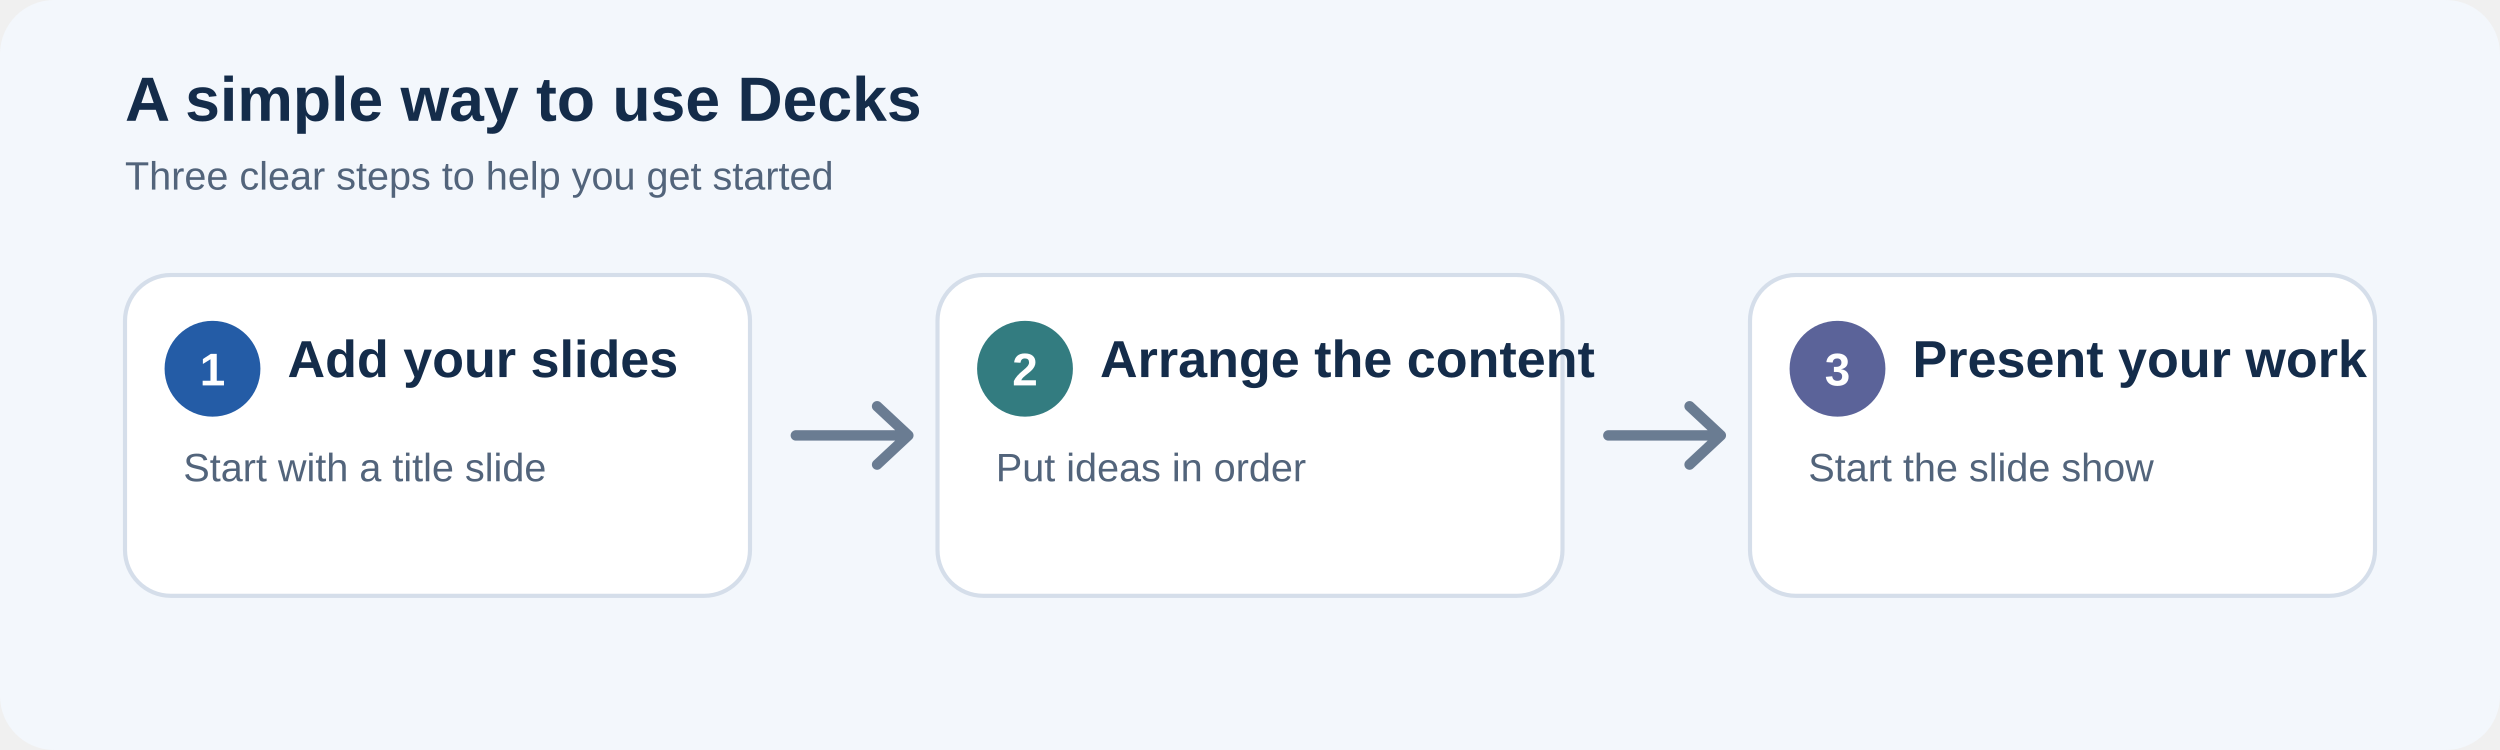
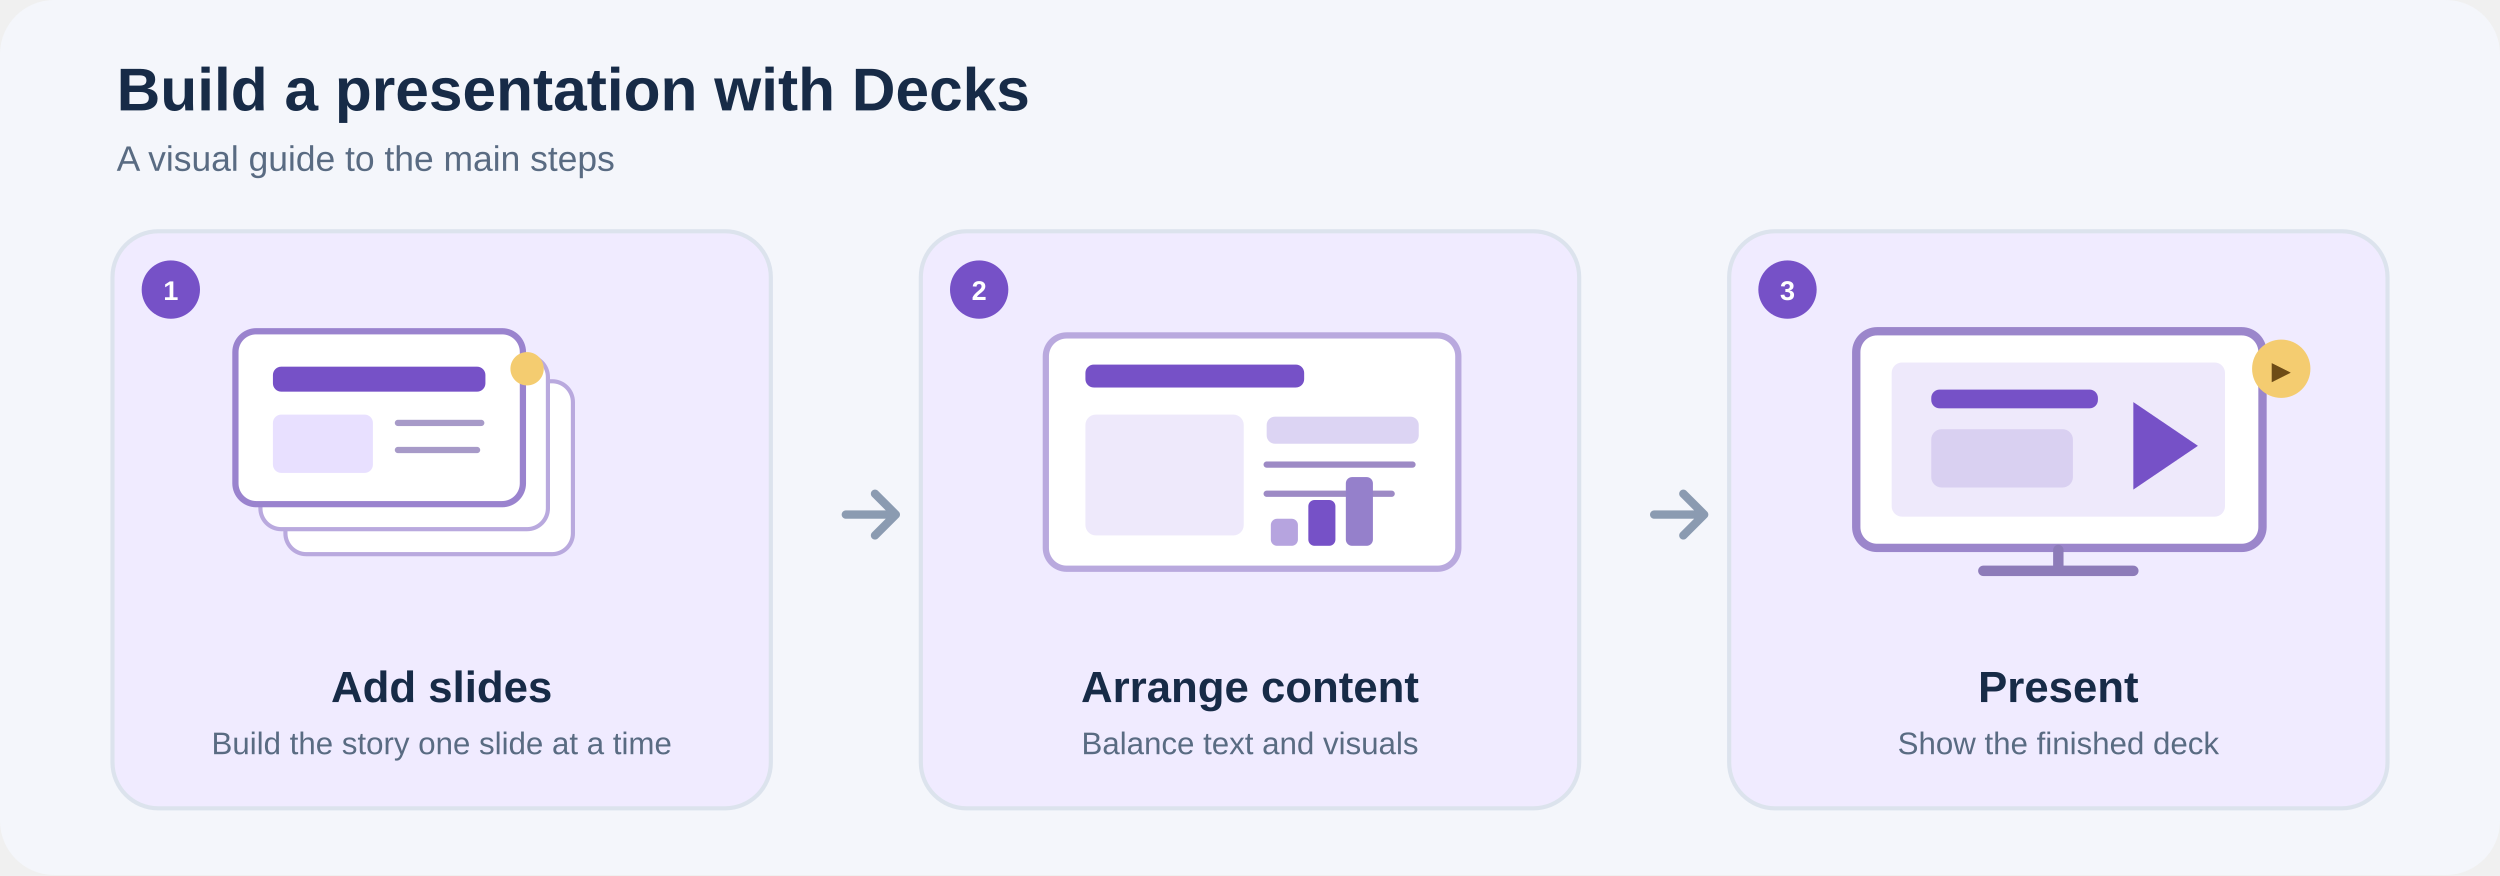
- <svg xmlns="http://www.w3.org/2000/svg" viewBox="0 0 1200 360" role="img" aria-labelledby="title desc">
-   <rect x="0" y="0" width="1200" height="360" rx="26" fill="#f3f7fc" />
-   <text x="60" y="58" font-family="Arial,sans-serif" font-size="30" font-weight="700" fill="#142c4a">A simple way to use Decks</text>
-   <text x="60" y="91" font-family="Arial,sans-serif" font-size="19" fill="#52647b">Three clear steps to help you get started</text>
-   <rect x="60" y="132" width="300" height="154" rx="22" fill="#ffffff" stroke="#d5deea" stroke-width="2" />
-   <circle cx="102" cy="177" r="23" fill="#245ca6" />
-   <text x="102" y="185" text-anchor="middle" font-family="Arial,sans-serif" font-size="22" font-weight="700" fill="#ffffff">1</text>
-   <text x="138" y="181" font-family="Arial,sans-serif" font-size="25" font-weight="700" fill="#142c4a">Add your slides</text>
-   <text x="88" y="231" font-family="Arial,sans-serif" font-size="19" fill="#52647b">Start with a title slide</text>
-   <path d="M382 209h54m-15 -14 15 14-15 14" fill="none" stroke="#6a7c92" stroke-width="5" stroke-linecap="round" stroke-linejoin="round" />
-   <rect x="450" y="132" width="300" height="154" rx="22" fill="#ffffff" stroke="#d5deea" stroke-width="2" />
-   <circle cx="492" cy="177" r="23" fill="#337c80" />
-   <text x="492" y="185" text-anchor="middle" font-family="Arial,sans-serif" font-size="22" font-weight="700" fill="#ffffff">2</text>
-   <text x="528" y="181" font-family="Arial,sans-serif" font-size="25" font-weight="700" fill="#142c4a">Arrange the content</text>
-   <text x="478" y="231" font-family="Arial,sans-serif" font-size="19" fill="#52647b">Put ideas in order</text>
-   <path d="M772 209h54m-15 -14 15 14-15 14" fill="none" stroke="#6a7c92" stroke-width="5" stroke-linecap="round" stroke-linejoin="round" />
-   <rect x="840" y="132" width="300" height="154" rx="22" fill="#ffffff" stroke="#d5deea" stroke-width="2" />
-   <circle cx="882" cy="177" r="23" fill="#5b6399" />
-   <text x="882" y="185" text-anchor="middle" font-family="Arial,sans-serif" font-size="22" font-weight="700" fill="#ffffff">3</text>
-   <text x="918" y="181" font-family="Arial,sans-serif" font-size="25" font-weight="700" fill="#142c4a">Present your work</text>
-   <text x="868" y="231" font-family="Arial,sans-serif" font-size="19" fill="#52647b">Start the slide show</text>
+ <svg xmlns="http://www.w3.org/2000/svg" width="1200" height="420" viewBox="0 0 1200 420" role="img" aria-labelledby="title desc">
+   <rect x="0" y="0" width="1200" height="420" rx="26" fill="#f4f6fb" />
+   <text x="56" y="53" font-family="Arial,sans-serif" font-size="29" font-weight="700" fill="#172b47">Build a presentation with Decks</text>
+   <text x="56" y="82" font-family="Arial,sans-serif" font-size="17" font-weight="400" fill="#596b82">A visual guide to the main steps</text>
+   <rect x="54" y="111" width="316" height="277" rx="22" fill="#f0ebff" stroke="#dce3ed" stroke-width="2" />
+   <circle cx="82" cy="139" r="14" fill="#7651c7" />
+   <text x="82" y="144" font-family="Arial,sans-serif" font-size="13" font-weight="700" fill="#ffffff" text-anchor="middle">1</text>
+   <rect x="137" y="183" width="138" height="83" rx="10" fill="#ffffff" stroke="#b9a9de" stroke-width="2" />
+   <rect x="125" y="171" width="138" height="83" rx="10" fill="#ffffff" stroke="#b9a9de" stroke-width="2" />
+   <rect x="113" y="159" width="138" height="83" rx="10" fill="#ffffff" stroke="#9a83ce" stroke-width="3" />
+   <rect x="131" y="176" width="102" height="12" rx="4" fill="#7651c7" stroke="none" stroke-width="0" />
+   <rect x="131" y="199" width="48" height="28" rx="4" fill="#e8e0ff" stroke="none" stroke-width="0" />
+   <path d="M191 203 L231 203" fill="none" stroke="#a79ac8" stroke-width="3" stroke-linecap="round" />
+   <path d="M191 216 L229 216" fill="none" stroke="#a79ac8" stroke-width="3" stroke-linecap="round" />
+   <circle cx="253" cy="177" r="8" fill="#f4cc70" stroke="none" stroke-width="0" />
+   <text x="212" y="337" font-family="Arial,sans-serif" font-size="21" font-weight="700" fill="#172b47" text-anchor="middle">Add slides</text>
+   <text x="212" y="362" font-family="Arial,sans-serif" font-size="15" font-weight="400" fill="#596b82" text-anchor="middle">Build the story one slide at a time</text>
+   <rect x="442" y="111" width="316" height="277" rx="22" fill="#f0ebff" stroke="#dce3ed" stroke-width="2" />
+   <circle cx="470" cy="139" r="14" fill="#7651c7" />
+   <text x="470" y="144" font-family="Arial,sans-serif" font-size="13" font-weight="700" fill="#ffffff" text-anchor="middle">2</text>
+   <rect x="502" y="161" width="198" height="112" rx="10" fill="#ffffff" stroke="#b9a9de" stroke-width="3" />
+   <rect x="521" y="175" width="105" height="11" rx="4" fill="#7651c7" stroke="none" stroke-width="0" />
+   <rect x="521" y="199" width="76" height="58" rx="5" fill="#eee9fb" stroke="none" stroke-width="0" />
+   <rect x="608" y="200" width="73" height="13" rx="4" fill="#dcd4f3" stroke="none" stroke-width="0" />
+   <path d="M608 223 L678 223" fill="none" stroke="#9d8ac5" stroke-width="3" stroke-linecap="round" />
+   <path d="M608 237 L668 237" fill="none" stroke="#9d8ac5" stroke-width="3" stroke-linecap="round" />
+   <rect x="610" y="249" width="13" height="13" rx="3" fill="#b6a4df" stroke="none" stroke-width="0" />
+   <rect x="628" y="240" width="13" height="22" rx="3" fill="#7651c7" stroke="none" stroke-width="0" />
+   <rect x="646" y="229" width="13" height="33" rx="3" fill="#9580cb" stroke="none" stroke-width="0" />
+   <text x="600" y="337" font-family="Arial,sans-serif" font-size="21" font-weight="700" fill="#172b47" text-anchor="middle">Arrange content</text>
+   <text x="600" y="362" font-family="Arial,sans-serif" font-size="15" font-weight="400" fill="#596b82" text-anchor="middle">Balance text and visuals</text>
+   <rect x="830" y="111" width="316" height="277" rx="22" fill="#f0ebff" stroke="#dce3ed" stroke-width="2" />
+   <circle cx="858" cy="139" r="14" fill="#7651c7" />
+   <text x="858" y="144" font-family="Arial,sans-serif" font-size="13" font-weight="700" fill="#ffffff" text-anchor="middle">3</text>
+   <rect x="891" y="159" width="195" height="104" rx="10" fill="#ffffff" stroke="#9b86cb" stroke-width="4" />
+   <rect x="908" y="174" width="160" height="74" rx="5" fill="#eee9fb" stroke="none" stroke-width="0" />
+   <rect x="927" y="187" width="80" height="9" rx="4" fill="#7651c7" stroke="none" stroke-width="0" />
+   <rect x="927" y="206" width="68" height="28" rx="5" fill="#d9d0f1" stroke="none" stroke-width="0" />
+   <path d="M1024 193 L1055 214 L1024 235 Z" fill="#7651c7" stroke="none" stroke-width="0" stroke-linejoin="round" />
+   <path d="M988 264 L988 273" fill="none" stroke="#8d7bb9" stroke-width="5" stroke-linecap="round" />
+   <path d="M952 274 L1024 274" fill="none" stroke="#8d7bb9" stroke-width="5" stroke-linecap="round" />
+   <circle cx="1095" cy="177" r="14" fill="#f4cc70" stroke="none" stroke-width="0" />
+   <text x="1095" y="182" font-family="Arial,sans-serif" font-size="12" font-weight="700" fill="#6e4c16" text-anchor="middle">▶</text>
+   <text x="988" y="337" font-family="Arial,sans-serif" font-size="21" font-weight="700" fill="#172b47" text-anchor="middle">Present</text>
+   <text x="988" y="362" font-family="Arial,sans-serif" font-size="15" font-weight="400" fill="#596b82" text-anchor="middle">Show the finished deck</text>
+   <path d="M406 247 L430 247 M420 237 L430 247 L420 257" fill="none" stroke="#8b9bb1" stroke-width="4" stroke-linecap="round" stroke-linejoin="round" />
+   <path d="M794 247 L818 247 M808 237 L818 247 L808 257" fill="none" stroke="#8b9bb1" stroke-width="4" stroke-linecap="round" stroke-linejoin="round" />
</svg>
